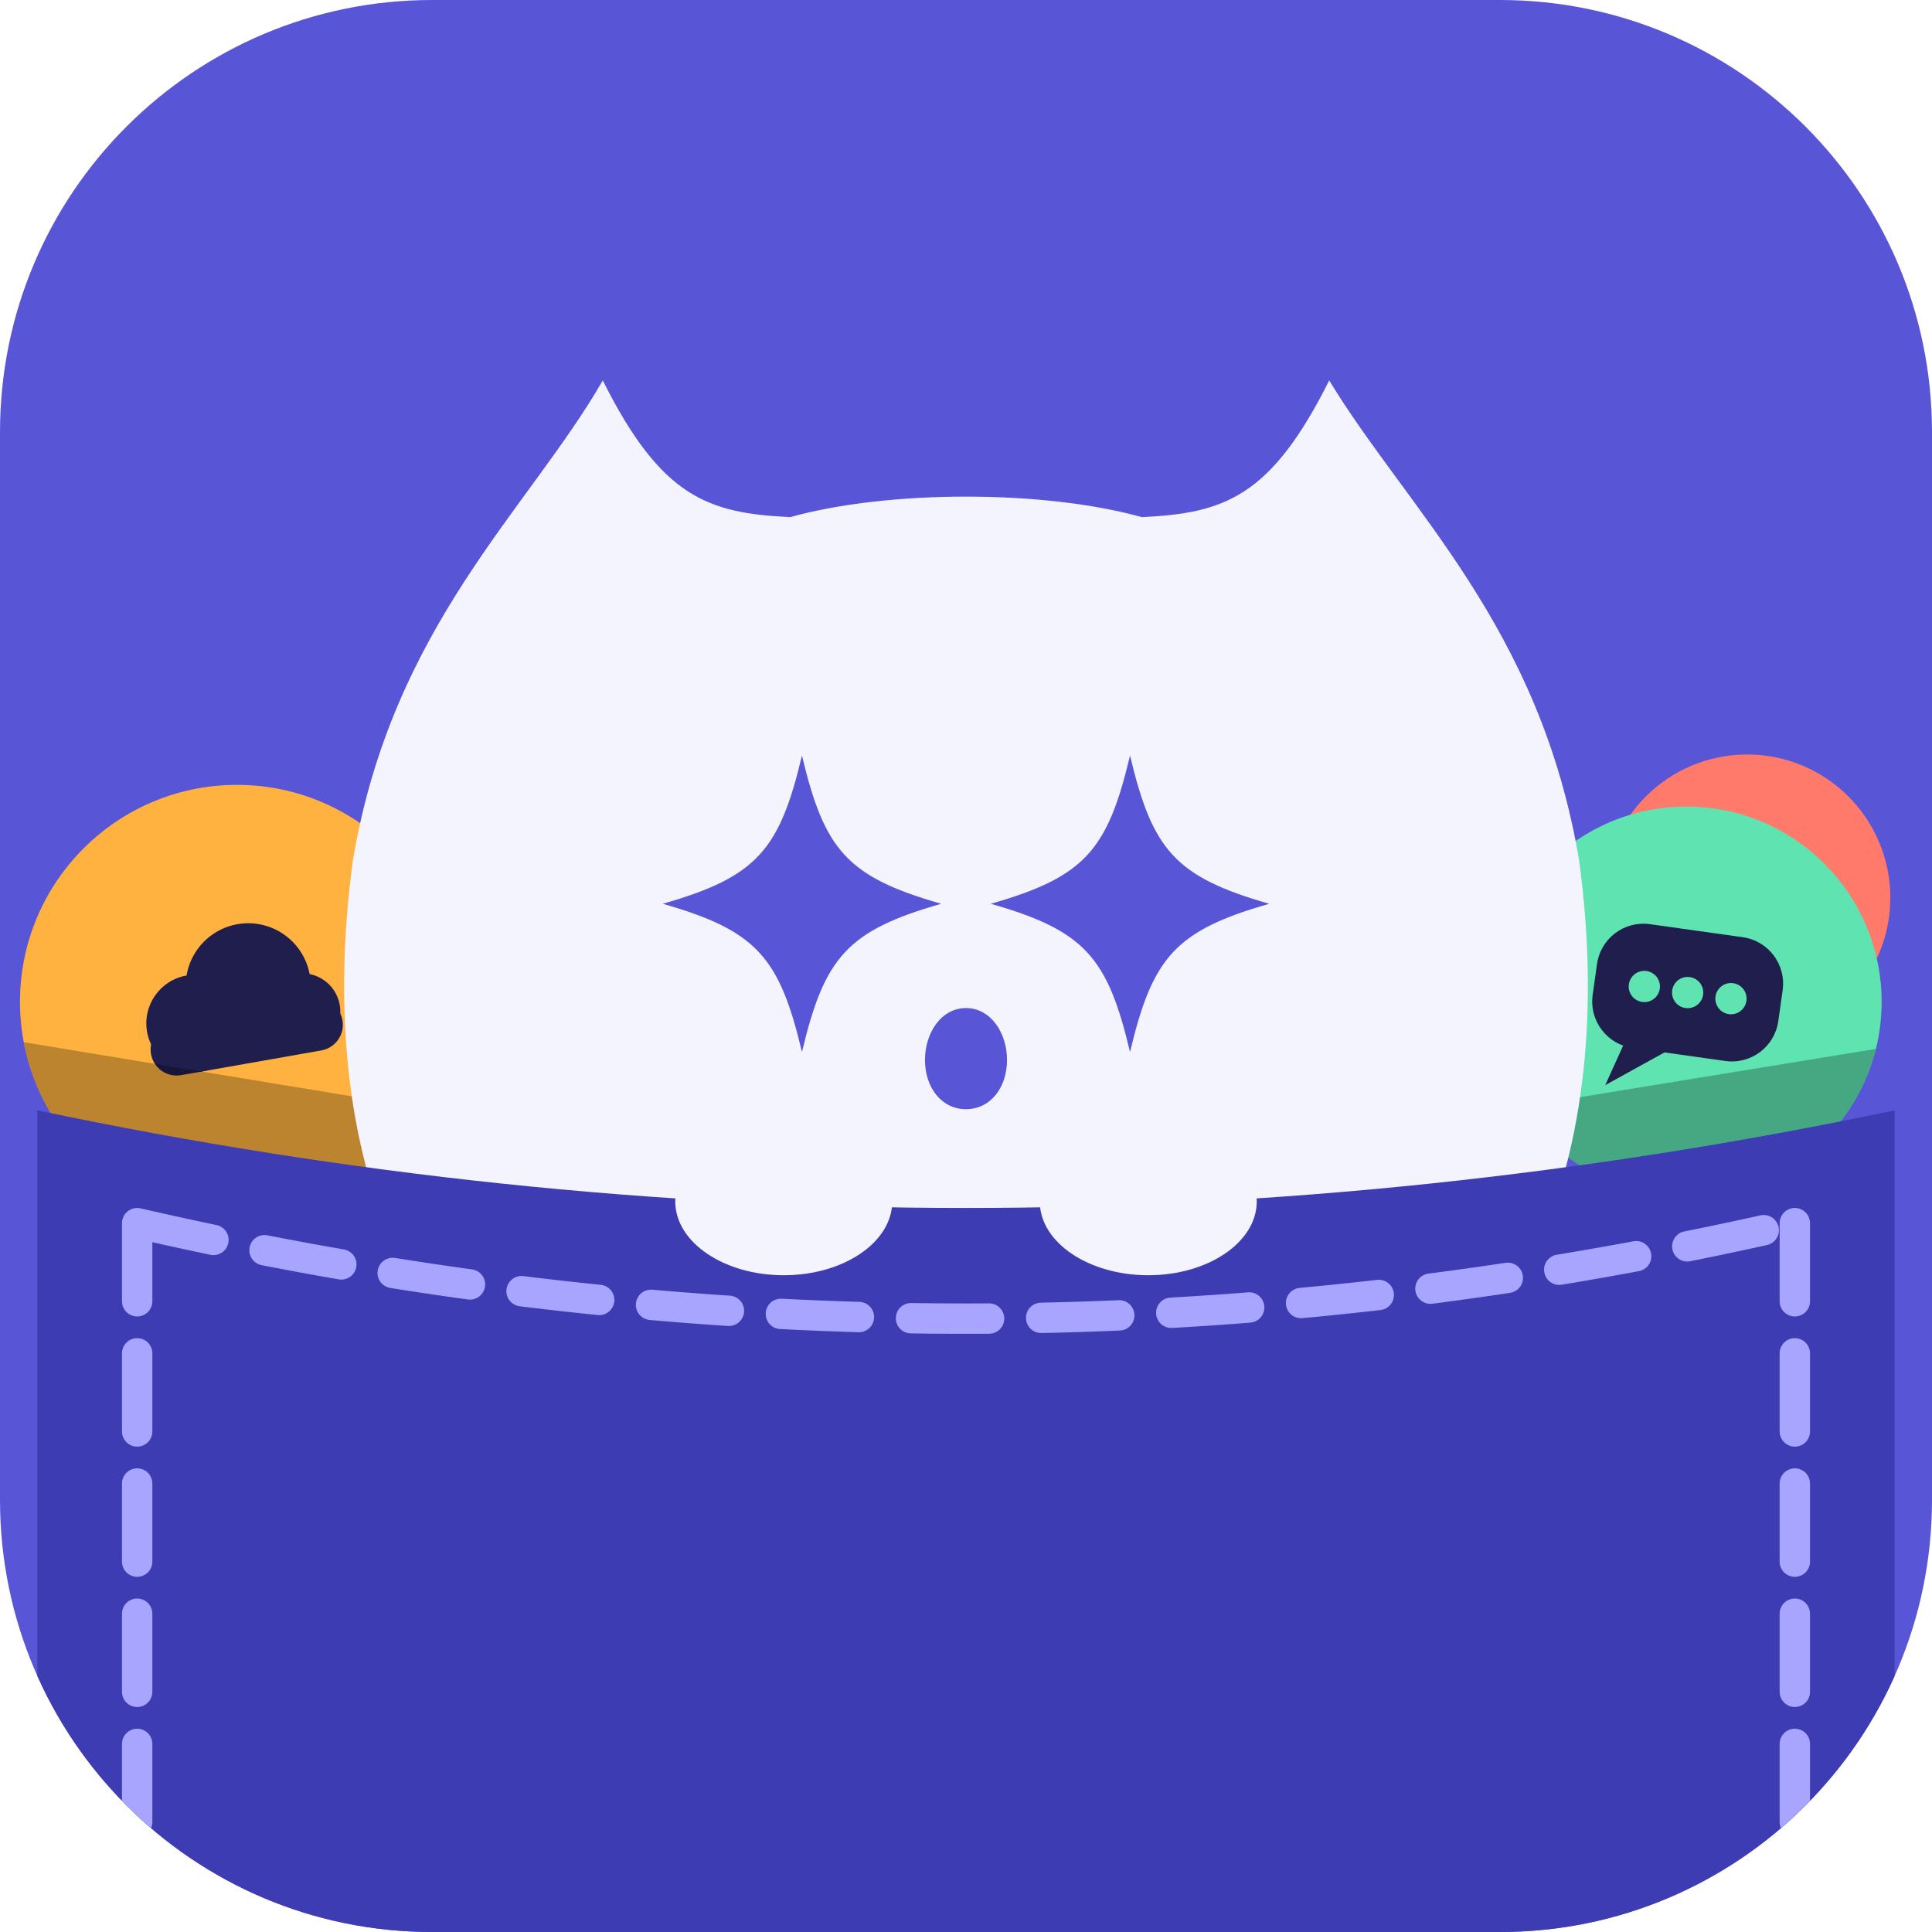
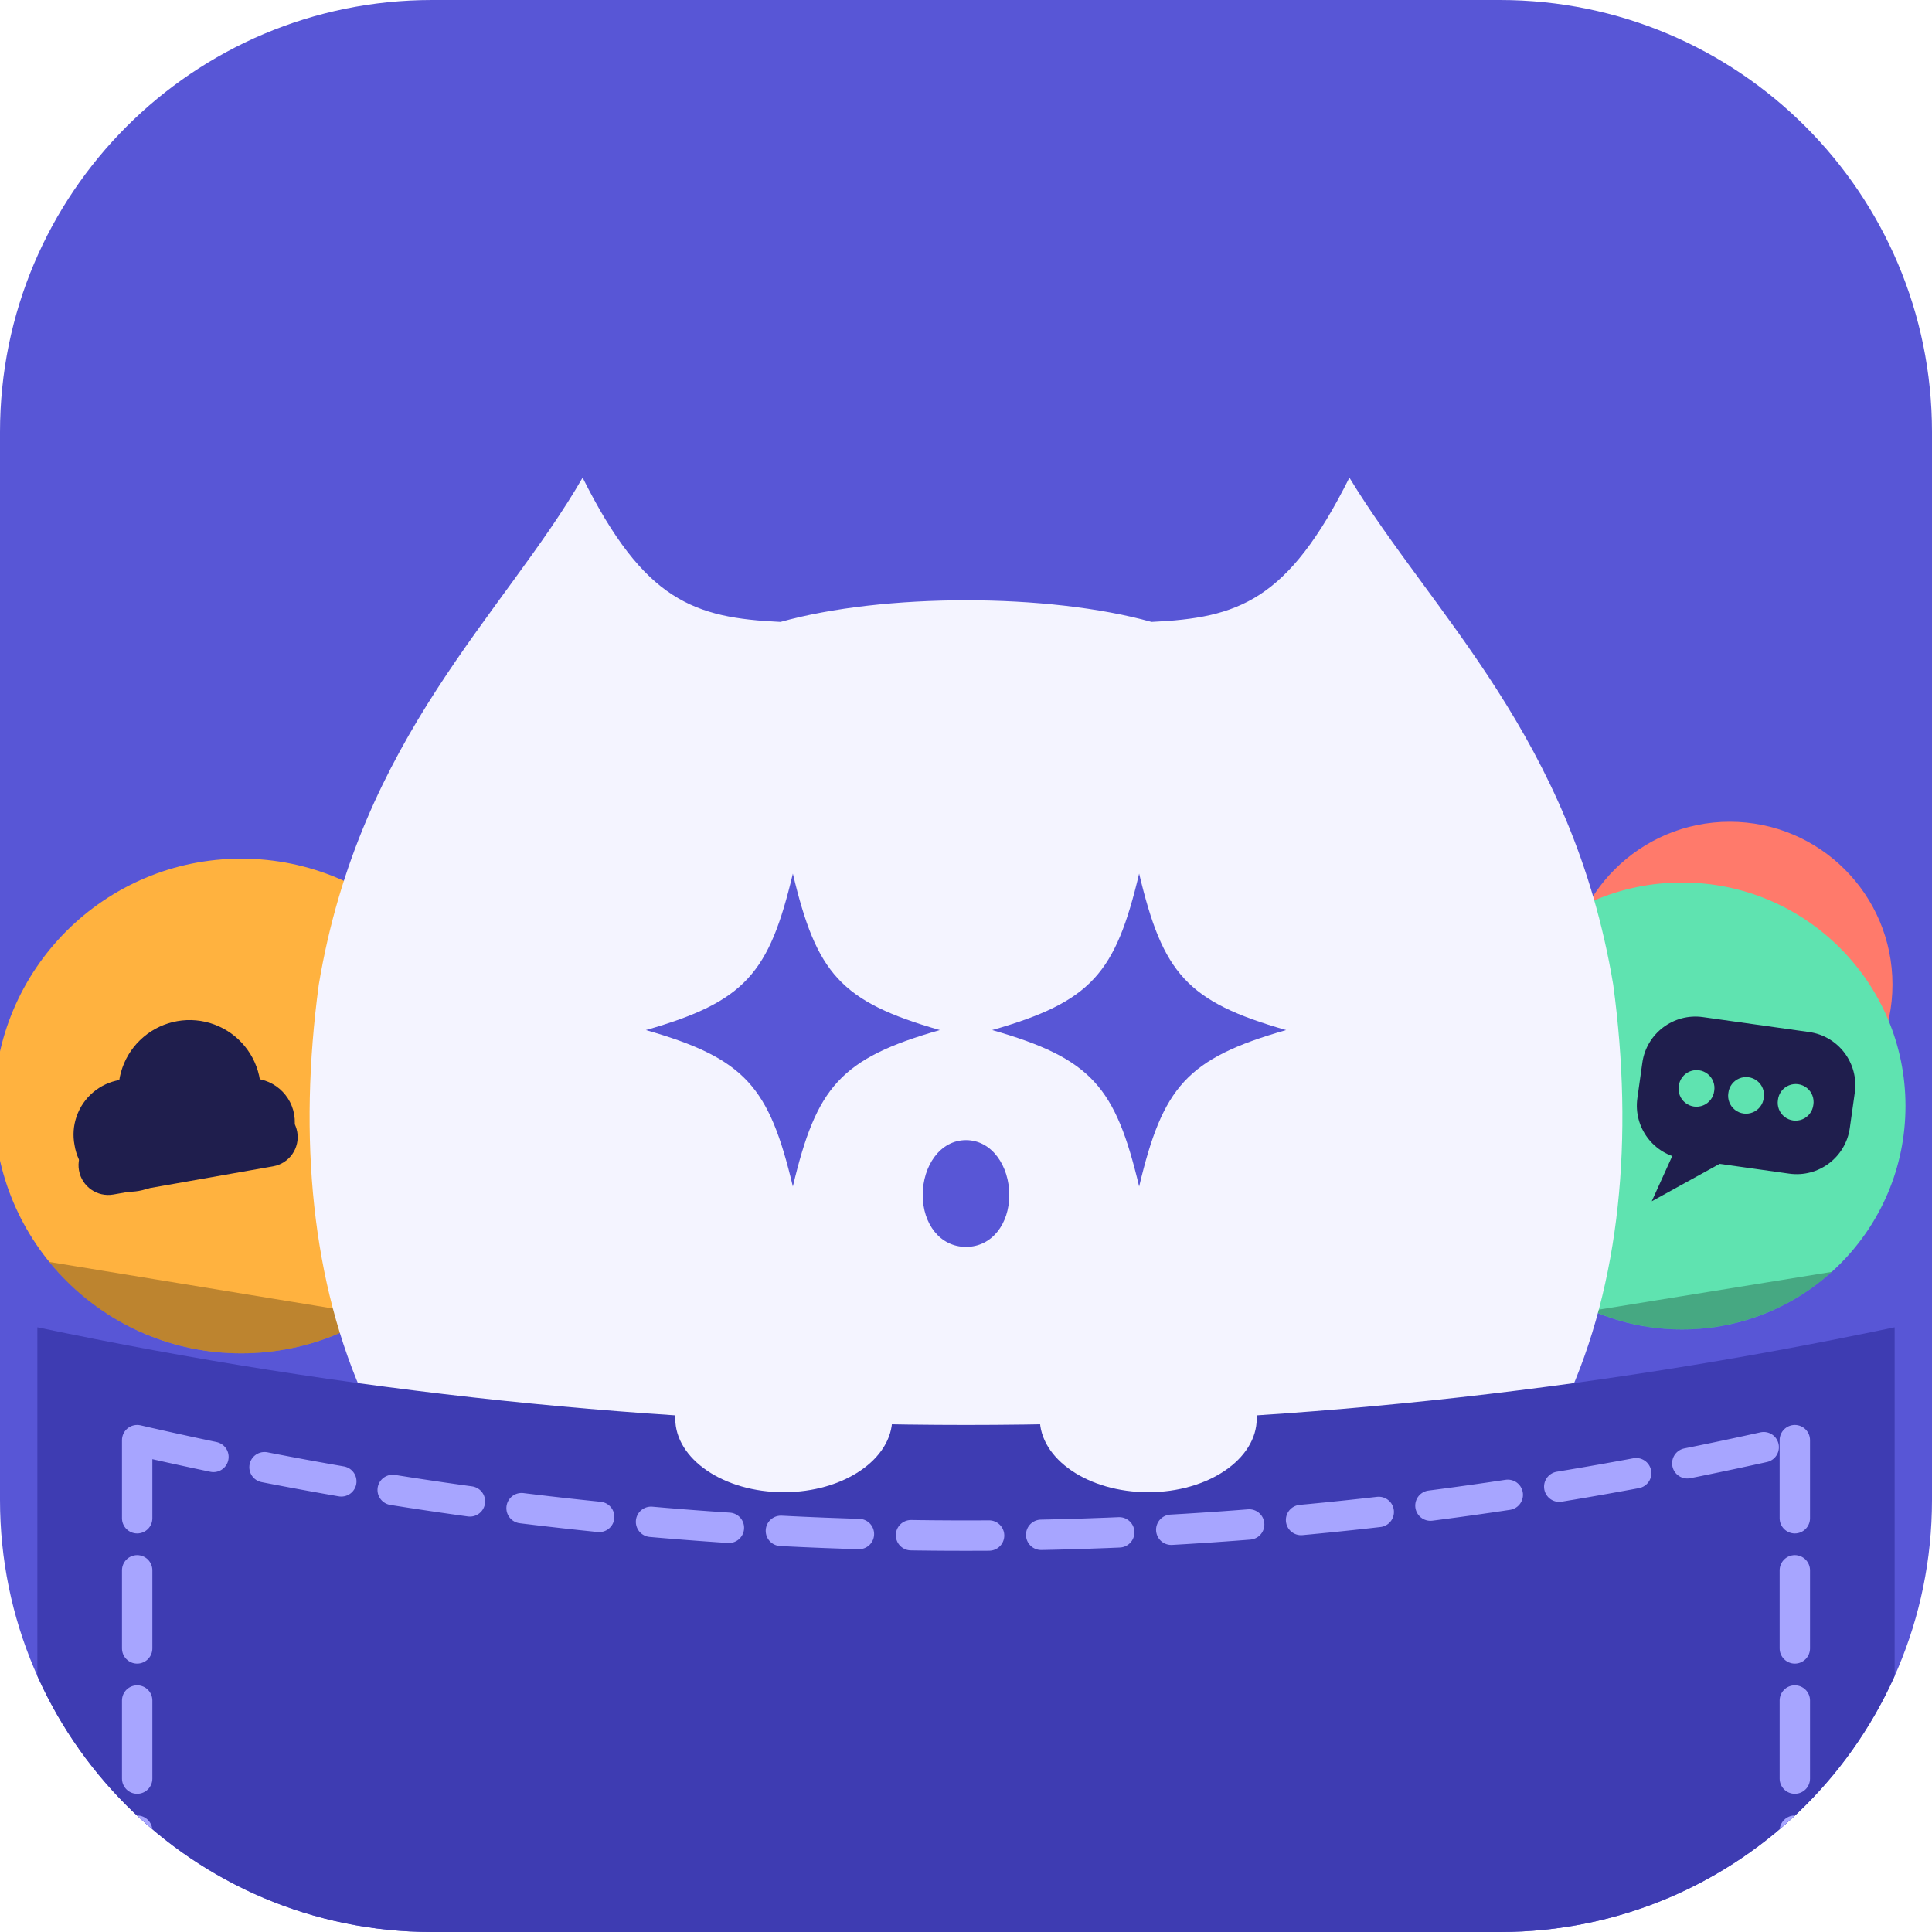
<svg xmlns="http://www.w3.org/2000/svg" viewBox="0 0 1024 1024" width="1024" height="1024">
  <defs>
    <clipPath id="r">
      <rect width="1024" height="1024" rx="229" />
    </clipPath>
  </defs>
  <g clip-path="url(#r)">
    <path d="M0 0 L1024 0 L1024 1024 L0 1024 Z" fill="#5856D6" />
-     <path d="M850.1 475.8 A75.9 75.9 0 1 0 1001.9 475.8 A75.9 75.9 0 1 0 850.1 475.8 Z" fill="#FF7A6B" />
-     <path d="M904.82 451.98 L952.92 458.74 L947.18 499.62 L899.08 492.86 Z" fill="#1F1E4D" />
-     <path d="M904.82 451.98 A24.29 8.5 8 1 0 952.92 458.74 A24.29 8.5 8 1 0 904.82 451.98 Z" fill="#1F1E4D" />
-     <path d="M899.08 492.86 A24.29 8.5 8 1 0 947.18 499.62 A24.29 8.5 8 1 0 899.08 492.86 Z" fill="#1F1E4D" />
-     <path d="M902.62 467.61 A24.29 8.5 8 0 0 950.73 474.37" fill="none" stroke="#FF7A6B" stroke-width="4.25" stroke-linecap="round" stroke-linejoin="round" />
-     <path d="M900.77 480.84 A24.29 8.5 8 0 0 948.87 487.6" fill="none" stroke="#FF7A6B" stroke-width="4.25" stroke-linecap="round" stroke-linejoin="round" />
-     <path d="M10.6 531 A115 115 0 1 0 240.6 531 A115 115 0 1 0 10.6 531 Z" fill="#FFB23F" />
-     <path d="M77.95 546.88 A25.76 25.76 -10 1 0 128.69 537.93 A25.76 25.76 -10 1 0 77.95 546.88 Z" fill="#1F1E4D" />
-     <path d="M98.95 528.22 A33.12 33.12 -10 1 0 164.19 516.72 A33.12 33.12 -10 1 0 98.95 528.22 Z" fill="#1F1E4D" />
-     <path d="M140.2 539.64 A20.24 20.24 -10 1 0 180.07 532.61 A20.24 20.24 -10 1 0 140.2 539.64 Z" fill="#1F1E4D" />
-     <path d="M91.22 542.67 L165.52 529.57 A13.8 13.8 -10 0 1 181.5 540.76 L181.5 540.76 A13.8 13.8 -10 0 1 170.31 556.75 L96.02 569.85 A13.8 13.8 -10 0 1 80.03 558.65 L80.03 558.65 A13.8 13.8 -10 0 1 91.22 542.67 Z" fill="#1F1E4D" />
-     <path d="M225.73 587.56 A115 115 0 0 1 12.6 552.38 Z" fill="#000000" fill-opacity="0.26" />
-     <path d="M790.3 531 A103.5 103.5 0 1 0 997.3 531 A103.5 103.5 0 1 0 790.3 531 Z" fill="#5FE3B0" />
-     <path d="M874.5 489.83 L923.7 496.74 A24.84 24.84 8 0 1 944.84 524.8 L942.54 541.19 A24.84 24.84 8 0 1 914.48 562.34 L865.28 555.42 A24.84 24.84 8 0 1 844.14 527.37 L846.45 510.97 A24.84 24.84 8 0 1 874.5 489.83 Z" fill="#1F1E4D" />
-     <path d="M862.93 548.4 L850.81 575.13 L887.06 555.14 Z" fill="#1F1E4D" />
-     <path d="M863.33 521.7 A8.28 8.28 8 1 0 879.73 524.01 A8.28 8.28 8 1 0 863.33 521.7 Z" fill="#5FE3B0" />
-     <path d="M886.29 524.93 A8.28 8.28 8 1 0 902.69 527.23 A8.28 8.28 8 1 0 886.29 524.93 Z" fill="#5FE3B0" />
-     <path d="M909.25 528.15 A8.28 8.28 8 1 0 925.65 530.46 A8.28 8.28 8 1 0 909.25 528.15 Z" fill="#5FE3B0" />
-     <path d="M994.25 555.94 A103.5 103.5 0 0 1 806.48 586.57 Z" fill="#000000" fill-opacity="0.26" />
-     <path d="M319.49 201.64 C350.54 263.74 375.38 272.02 418.85 274.09 C470.6 259.6 553.4 259.6 605.15 274.09 C648.62 272.02 673.46 263.74 704.51 201.64 C745.91 269.95 816.29 332.05 836.99 456.25 C857.69 609.43 810.08 750.19 665.18 791.59 C582.38 814.36 441.62 814.36 358.82 791.59 C213.92 750.19 166.31 609.43 187.01 456.25 C207.71 332.05 280.16 269.95 319.49 201.64 Z M425.06 400.46 C436.96 450.45 448.87 464.74 498.86 479.02 C448.87 493.3 436.96 507.59 425.06 557.58 C413.16 507.59 401.25 493.3 351.26 479.02 C401.25 464.74 413.16 450.45 425.06 400.46 Z M598.94 400.46 C610.84 450.45 622.75 464.74 672.74 479.02 C622.75 493.3 610.84 507.59 598.94 557.58 C587.04 507.59 575.14 493.3 525.14 479.02 C575.14 464.74 587.04 450.45 598.94 400.46 Z M512 534.29 C525.04 534.29 533.74 547.33 533.74 561.82 C533.74 576.31 525.04 587.9 512 587.9 C498.96 587.9 490.26 576.31 490.26 561.82 C490.26 547.33 498.96 534.29 512 534.29 Z" fill="#F4F4FF" fill-rule="evenodd" />
-     <path d="M19.8 588.5 Q512 692 1004.2 588.5 L1004.2 1175 L19.8 1175 Z" fill="#3E3CB2" />
-     <path d="M72.7 648.3 L74.9 648.8 L77.09 649.31 L79.29 649.81 L81.49 650.3 L83.68 650.8 L85.88 651.29 L88.08 651.78 L90.27 652.27 L92.47 652.75 L94.67 653.23 L96.86 653.71 L99.06 654.19 L101.25 654.66 L103.45 655.14 L105.65 655.61 L107.84 656.07 L110.04 656.54 L112.24 657 L113.13 657.19 M140.19 662.65 L140.79 662.77 L142.99 663.2 L145.18 663.62 L147.38 664.04 L149.58 664.46 L151.77 664.88 L153.97 665.29 L156.17 665.7 L158.36 666.11 L160.56 666.52 L162.76 666.92 L164.95 667.32 L167.15 667.72 L169.35 668.11 L171.54 668.51 L173.74 668.9 L175.94 669.29 L178.13 669.67 L180.33 670.06 L180.9 670.16 M208.13 674.69 L208.88 674.81 L211.08 675.16 L213.28 675.5 L215.47 675.85 L217.67 676.19 L219.87 676.52 L222.06 676.86 L224.26 677.19 L226.45 677.52 L228.65 677.85 L230.85 678.17 L233.04 678.5 L235.24 678.82 L237.44 679.13 L239.63 679.45 L241.83 679.76 L244.03 680.07 L246.22 680.38 L248.42 680.68 L249.08 680.77 M276.44 684.35 L276.97 684.42 L279.17 684.69 L281.37 684.95 L283.56 685.22 L285.76 685.48 L287.96 685.74 L290.15 686 L292.35 686.25 L294.55 686.5 L296.74 686.75 L298.94 687 L301.14 687.24 L303.33 687.48 L305.53 687.72 L307.73 687.96 L309.92 688.19 L312.12 688.42 L314.32 688.65 L316.51 688.88 L317.58 688.99 M345.06 691.59 L345.07 691.59 L347.26 691.78 L349.46 691.97 L351.66 692.16 L353.85 692.34 L356.05 692.52 L358.25 692.7 L360.44 692.88 L362.64 693.05 L364.83 693.22 L367.03 693.39 L369.23 693.56 L371.42 693.72 L373.62 693.88 L375.82 694.04 L378.01 694.19 L380.21 694.35 L382.41 694.5 L384.6 694.64 L386.34 694.76 M413.89 696.38 L415.35 696.45 L417.55 696.56 L419.75 696.67 L421.94 696.77 L424.14 696.88 L426.34 696.98 L428.53 697.07 L430.73 697.17 L432.93 697.26 L435.12 697.35 L437.32 697.44 L439.52 697.52 L441.71 697.6 L443.91 697.68 L446.11 697.76 L448.3 697.84 L450.5 697.91 L452.69 697.98 L454.89 698.04 L455.25 698.06 M482.85 698.68 L483.45 698.69 L485.64 698.72 L487.84 698.75 L490.03 698.77 L492.23 698.8 L494.43 698.82 L496.62 698.84 L498.82 698.85 L501.02 698.87 L503.21 698.88 L505.41 698.89 L507.61 698.89 L509.8 698.9 L512 698.9 L514.2 698.9 L516.39 698.89 L518.59 698.89 L520.79 698.88 L522.98 698.87 L524.24 698.86 M551.84 698.48 L553.73 698.44 L555.93 698.39 L558.13 698.34 L560.32 698.29 L562.52 698.23 L564.72 698.17 L566.91 698.11 L569.11 698.04 L571.31 697.98 L573.5 697.91 L575.7 697.84 L577.89 697.76 L580.09 697.68 L582.29 697.6 L584.48 697.52 L586.68 697.44 L588.88 697.35 L591.07 697.26 L593.22 697.17 M620.79 695.8 L621.83 695.74 L624.02 695.61 L626.22 695.48 L628.41 695.35 L630.61 695.21 L632.81 695.07 L635 694.93 L637.2 694.79 L639.4 694.64 L641.59 694.5 L643.79 694.35 L645.99 694.19 L648.18 694.04 L650.38 693.88 L652.58 693.72 L654.77 693.56 L656.97 693.39 L659.17 693.22 L661.36 693.05 L662.09 692.99 M689.59 690.63 L689.92 690.6 L692.11 690.39 L694.31 690.19 L696.51 689.97 L698.7 689.76 L700.9 689.54 L703.1 689.33 L705.29 689.1 L707.49 688.88 L709.68 688.65 L711.88 688.42 L714.08 688.19 L716.27 687.96 L718.47 687.72 L720.67 687.48 L722.86 687.24 L725.06 687 L727.26 686.75 L729.45 686.5 L730.77 686.35 M758.16 683.01 L760.2 682.75 L762.4 682.46 L764.6 682.17 L766.79 681.88 L768.99 681.58 L771.19 681.29 L773.38 680.99 L775.58 680.68 L777.78 680.38 L779.97 680.07 L782.17 679.76 L784.37 679.45 L786.56 679.13 L788.76 678.82 L790.96 678.5 L793.15 678.17 L795.35 677.85 L797.54 677.52 L799.16 677.28 M826.43 672.98 L828.3 672.67 L830.49 672.3 L832.69 671.94 L834.89 671.56 L837.08 671.19 L839.28 670.82 L841.48 670.44 L843.67 670.06 L845.87 669.67 L848.06 669.29 L850.26 668.9 L852.46 668.51 L854.65 668.11 L856.85 667.72 L859.05 667.32 L861.24 666.92 L863.44 666.52 L865.64 666.11 L867.2 665.82 M894.3 660.58 L896.39 660.16 L898.58 659.72 L900.78 659.27 L902.98 658.82 L905.17 658.37 L907.37 657.91 L909.57 657.46 L911.76 657 L913.96 656.54 L916.16 656.07 L918.35 655.61 L920.55 655.14 L922.75 654.66 L924.94 654.19 L927.14 653.71 L929.33 653.23 L931.53 652.75 L933.73 652.27 L934.81 652.03 M72.7 648.3 L72.7 689.7 M72.7 717.3 L72.7 758.7 M72.7 786.3 L72.7 827.7 M72.7 855.3 L72.7 896.7 M72.7 924.3 L72.7 965.7 M72.7 993.3 L72.7 1034.7 M72.7 1062.3 L72.7 1103.7 M951.3 648.3 L951.3 689.7 M951.3 717.3 L951.3 758.7 M951.3 786.3 L951.3 827.7 M951.3 855.3 L951.3 896.7 M951.3 924.3 L951.3 965.7 M951.3 993.3 L951.3 1034.7 M951.3 1062.3 L951.3 1103.7" fill="none" stroke="#A7A5FF" stroke-width="16.1" stroke-linecap="round" stroke-linejoin="round" />
-     <path d="M357.9 636.8 A57.5 39.1 0 1 0 472.9 636.8 A57.5 39.1 0 1 0 357.9 636.8 Z" fill="#F4F4FF" />
-     <path d="M551.1 636.8 A57.5 39.1 0 1 0 666.1 636.8 A57.5 39.1 0 1 0 551.1 636.8 Z" fill="#F4F4FF" />
+     <path d="M830.55 521.8 A86.25 86.25 0 1 0 1003.05 521.8 A86.25 86.25 0 1 0 830.55 521.8 Z" fill="#FF7A6B" />
+     <path d="M892.73 494.73 L947.4 502.41 L940.87 548.87 L886.2 541.19 Z" fill="#1F1E4D" />
+     <path d="M892.73 494.73 A27.6 9.66 8 1 0 947.4 502.41 A27.6 9.66 8 1 0 892.73 494.73 Z" fill="#1F1E4D" />
+     <path d="M886.2 541.19 A27.6 9.66 8 1 0 940.87 548.87 A27.6 9.66 8 1 0 886.2 541.19 Z" fill="#1F1E4D" />
+     <path d="M890.24 512.49 A27.6 9.66 8 0 0 944.9 520.17" fill="none" stroke="#FF7A6B" stroke-width="4.83" stroke-linecap="round" stroke-linejoin="round" />
+     <path d="M888.12 527.52 A27.6 9.66 8 0 0 942.79 535.21" fill="none" stroke="#FF7A6B" stroke-width="4.83" stroke-linecap="round" stroke-linejoin="round" />
+     <path d="M-3.2 586.2 A131.1 131.1 0 1 0 259 586.2 A131.1 131.1 0 1 0 -3.2 586.2 Z" fill="#FFB23F" />
+     <path d="M39.5 606.92 A29.37 29.37 -10 1 0 97.34 596.72 A29.37 29.37 -10 1 0 39.5 606.92 Z" fill="#1F1E4D" />
+     <path d="M63.44 585.66 A37.76 37.76 -10 1 0 137.8 572.55 A37.76 37.76 -10 1 0 63.44 585.66 Z" fill="#1F1E4D" />
+     <path d="M110.46 598.67 A23.07 23.07 -10 1 0 155.91 590.65 A23.07 23.07 -10 1 0 110.46 598.67 Z" fill="#1F1E4D" />
+     <path d="M54.62 602.12 L139.32 587.19 A15.73 15.73 -10 0 1 157.54 599.95 L157.54 599.95 A15.73 15.73 -10 0 1 144.78 618.17 L60.09 633.11 A15.73 15.73 -10 0 1 41.86 620.35 L41.86 620.35 A15.73 15.73 -10 0 1 54.62 602.12 Z" fill="#1F1E4D" />
+     <path d="M197.9 697.05 A131.1 131.1 0 0 1 26.15 668.87 Z" fill="#000000" fill-opacity="0.26" />
+     <path d="M773.05 586.2 A118.45 118.45 0 1 0 1009.95 586.2 A118.45 118.45 0 1 0 773.05 586.2 Z" fill="#5FE3B0" />
+     <path d="M902.58 539.08 L958.88 546.99 A28.43 28.43 8 0 1 983.08 579.1 L980.44 597.87 A28.43 28.43 8 0 1 948.33 622.06 L892.03 614.15 A28.43 28.43 8 0 1 867.84 582.04 L870.47 563.27 A28.43 28.43 8 0 1 902.58 539.08 Z" fill="#1F1E4D" />
+     <path d="M889.33 606.11 L875.46 636.7 L916.96 613.82 Z" fill="#1F1E4D" />
+     <path d="M889.8 575.56 A9.48 9.48 8 1 0 908.57 578.2 A9.48 9.48 8 1 0 889.8 575.56 Z" fill="#5FE3B0" />
+     <path d="M916.07 579.25 A9.48 9.48 8 1 0 934.84 581.89 A9.48 9.48 8 1 0 916.07 579.25 Z" fill="#5FE3B0" />
+     <path d="M942.35 582.94 A9.48 9.48 8 1 0 961.12 585.58 A9.48 9.48 8 1 0 942.35 582.94 Z" fill="#5FE3B0" />
+     <path d="M970.88 674.12 A118.45 118.45 0 0 1 843.97 694.69 Z" fill="#000000" fill-opacity="0.26" />
+     <path d="M308.8 253.16 C341.57 318.71 367.79 327.45 413.68 329.63 C468.3 314.34 555.7 314.34 610.33 329.63 C656.21 327.45 682.43 318.71 715.21 253.16 C758.91 325.26 833.19 390.81 855.04 521.91 C876.89 683.61 826.64 832.18 673.69 875.88 C586.29 899.92 437.71 899.92 350.31 875.88 C197.36 832.18 147.11 683.61 168.96 521.91 C190.81 390.81 267.28 325.26 308.8 253.16 Z M420.23 463.03 C432.79 515.8 445.36 530.87 498.13 545.95 C445.36 561.03 432.79 576.1 420.23 628.87 C407.67 576.1 395.1 561.03 342.33 545.95 C395.1 530.87 407.67 515.8 420.23 463.03 Z M603.77 463.03 C616.33 515.8 628.9 530.87 681.67 545.95 C628.9 561.03 616.33 576.1 603.77 628.87 C591.21 576.1 578.64 561.03 525.87 545.95 C578.64 530.87 591.21 515.8 603.77 463.03 Z M512 604.29 C525.77 604.29 534.94 618.05 534.94 633.35 C534.94 648.64 525.77 660.88 512 660.88 C498.23 660.88 489.06 648.64 489.06 633.35 C489.06 618.05 498.23 604.29 512 604.29 Z" fill="#F4F4FF" fill-rule="evenodd" />
+     <path d="M19.8 703.5 Q512 807 1004.2 703.5 L1004.2 1175 L19.8 1175 Z" fill="#3E3CB2" />
+     <path d="M72.7 763.3 L74.9 763.8 L77.09 764.31 L79.29 764.81 L81.49 765.3 L83.68 765.8 L85.88 766.29 L88.08 766.78 L90.27 767.27 L92.47 767.75 L94.67 768.23 L96.86 768.71 L99.06 769.19 L101.25 769.66 L103.45 770.14 L105.65 770.61 L107.84 771.07 L110.04 771.54 L112.24 772 L113.13 772.19 M140.19 777.65 L140.79 777.77 L142.99 778.2 L145.18 778.62 L147.38 779.04 L149.58 779.46 L151.77 779.88 L153.97 780.29 L156.17 780.7 L158.36 781.11 L160.56 781.52 L162.76 781.92 L164.95 782.32 L167.15 782.72 L169.35 783.11 L171.54 783.51 L173.74 783.9 L175.94 784.29 L178.13 784.67 L180.33 785.06 L180.9 785.16 M208.13 789.69 L208.88 789.81 L211.08 790.16 L213.28 790.5 L215.47 790.85 L217.67 791.19 L219.87 791.52 L222.06 791.86 L224.26 792.19 L226.45 792.52 L228.65 792.85 L230.85 793.17 L233.04 793.5 L235.24 793.82 L237.44 794.13 L239.63 794.45 L241.83 794.76 L244.03 795.07 L246.22 795.38 L248.42 795.68 L249.08 795.77 M276.44 799.35 L276.97 799.42 L279.17 799.69 L281.37 799.95 L283.56 800.22 L285.76 800.48 L287.96 800.74 L290.15 801 L292.35 801.25 L294.55 801.5 L296.74 801.75 L298.94 802 L301.14 802.24 L303.33 802.48 L305.53 802.72 L307.73 802.96 L309.92 803.19 L312.12 803.42 L314.32 803.65 L316.51 803.88 L317.58 803.99 M345.06 806.59 L345.07 806.59 L347.26 806.78 L349.46 806.97 L351.66 807.16 L353.85 807.34 L356.05 807.52 L358.25 807.7 L360.44 807.88 L362.64 808.05 L364.83 808.22 L367.03 808.39 L369.23 808.56 L371.42 808.72 L373.62 808.88 L375.82 809.04 L378.01 809.19 L380.21 809.35 L382.41 809.5 L384.6 809.64 L386.34 809.76 M413.89 811.38 L415.35 811.45 L417.55 811.56 L419.75 811.67 L421.94 811.77 L424.14 811.88 L426.34 811.98 L428.53 812.07 L430.73 812.17 L432.93 812.26 L435.12 812.35 L437.32 812.44 L439.52 812.52 L441.71 812.6 L443.91 812.68 L446.11 812.76 L448.3 812.84 L450.5 812.91 L452.69 812.98 L454.89 813.04 L455.25 813.06 M482.85 813.68 L483.45 813.69 L485.64 813.72 L487.84 813.75 L490.03 813.77 L492.23 813.8 L494.43 813.82 L496.62 813.84 L498.82 813.85 L501.02 813.87 L503.21 813.88 L505.41 813.89 L507.61 813.89 L509.8 813.9 L512 813.9 L514.2 813.9 L516.39 813.89 L518.59 813.89 L520.79 813.88 L522.98 813.87 L524.24 813.86 M551.84 813.48 L553.73 813.44 L555.93 813.39 L558.13 813.34 L560.32 813.29 L562.52 813.23 L564.72 813.17 L566.91 813.11 L569.11 813.04 L571.31 812.98 L573.5 812.91 L575.7 812.84 L577.89 812.76 L580.09 812.68 L582.29 812.6 L584.48 812.52 L586.68 812.44 L588.88 812.35 L591.07 812.26 L593.22 812.17 M620.79 810.8 L621.83 810.74 L624.02 810.61 L626.22 810.48 L628.41 810.35 L630.61 810.21 L632.81 810.07 L635 809.93 L637.2 809.79 L639.4 809.64 L641.59 809.5 L643.79 809.35 L645.99 809.19 L648.18 809.04 L650.38 808.88 L652.58 808.72 L654.77 808.56 L656.97 808.39 L659.17 808.22 L661.36 808.05 L662.09 807.99 M689.59 805.63 L689.92 805.6 L692.11 805.39 L694.31 805.19 L696.51 804.97 L698.7 804.76 L700.9 804.54 L703.1 804.33 L705.29 804.1 L707.49 803.88 L709.68 803.65 L711.88 803.42 L714.08 803.19 L716.27 802.96 L718.47 802.72 L720.67 802.48 L722.86 802.24 L725.06 802 L727.26 801.75 L729.45 801.5 L730.77 801.35 M758.16 798.01 L760.2 797.75 L762.4 797.46 L764.6 797.17 L766.79 796.88 L768.99 796.58 L771.19 796.29 L773.38 795.99 L775.58 795.68 L777.78 795.38 L779.97 795.07 L782.17 794.76 L784.37 794.45 L786.56 794.13 L788.76 793.82 L790.96 793.5 L793.15 793.17 L795.35 792.85 L797.54 792.52 L799.16 792.28 M826.43 787.98 L828.3 787.67 L830.49 787.3 L832.69 786.94 L834.89 786.56 L837.08 786.19 L839.28 785.82 L841.48 785.44 L843.67 785.06 L845.87 784.67 L848.06 784.29 L850.26 783.9 L852.46 783.51 L854.65 783.11 L856.85 782.72 L859.05 782.32 L861.24 781.92 L863.44 781.52 L865.64 781.11 L867.2 780.82 M894.3 775.58 L896.39 775.16 L898.58 774.72 L900.78 774.27 L902.98 773.82 L905.17 773.37 L907.37 772.91 L909.57 772.46 L911.76 772 L913.96 771.54 L916.16 771.07 L918.35 770.61 L920.55 770.14 L922.75 769.66 L924.94 769.19 L927.14 768.71 L929.33 768.23 L931.53 767.75 L933.73 767.27 L934.81 767.03 M72.7 763.3 L72.7 804.7 M72.7 832.3 L72.7 873.7 M72.7 901.3 L72.7 942.7 M72.7 970.3 L72.7 1011.7 M72.7 1039.3 L72.7 1080.7 M72.7 1108.3 L72.7 1129 M951.3 763.3 L951.3 804.7 M951.3 832.3 L951.3 873.7 M951.3 901.3 L951.3 942.7 M951.3 970.3 L951.3 1011.7 M951.3 1039.3 L951.3 1080.7 M951.3 1108.3 L951.3 1129" fill="none" stroke="#A7A5FF" stroke-width="16.1" stroke-linecap="round" stroke-linejoin="round" />
+     <path d="M357.9 751.8 A57.5 39.1 0 1 0 472.9 751.8 A57.5 39.1 0 1 0 357.9 751.8 Z" fill="#F4F4FF" />
+     <path d="M551.1 751.8 A57.5 39.1 0 1 0 666.1 751.8 A57.5 39.1 0 1 0 551.1 751.8 Z" fill="#F4F4FF" />
  </g>
</svg>
